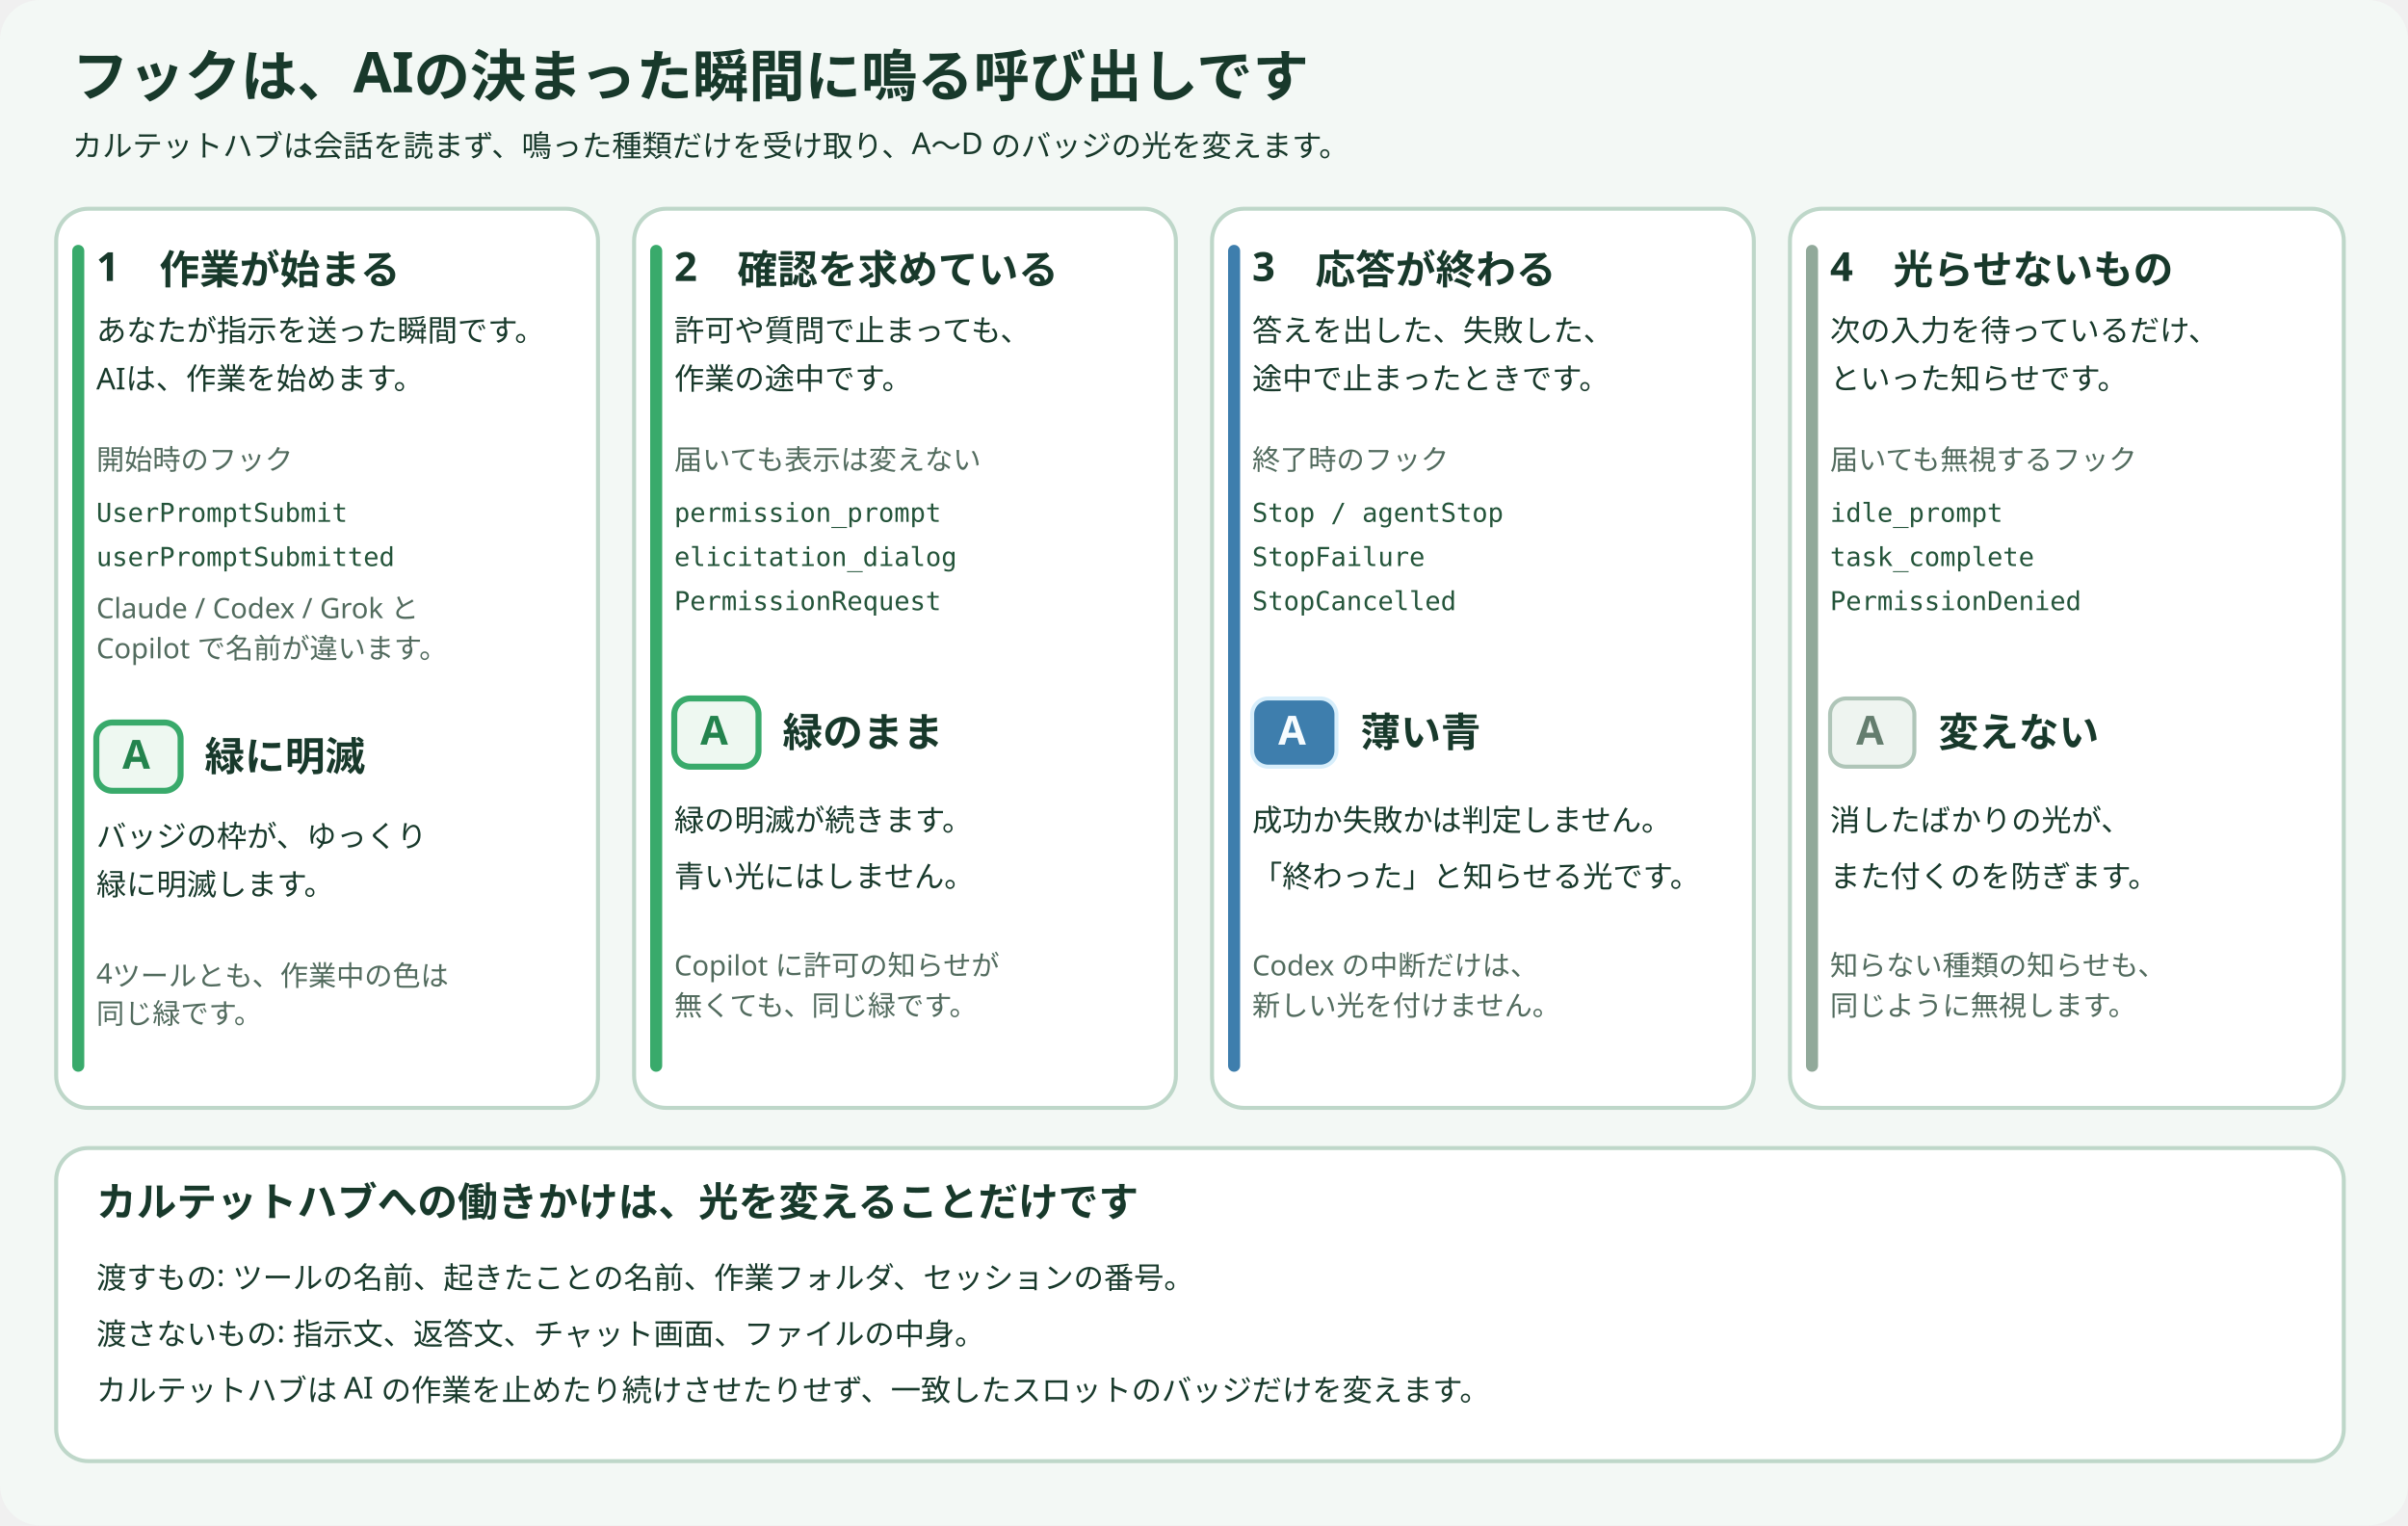
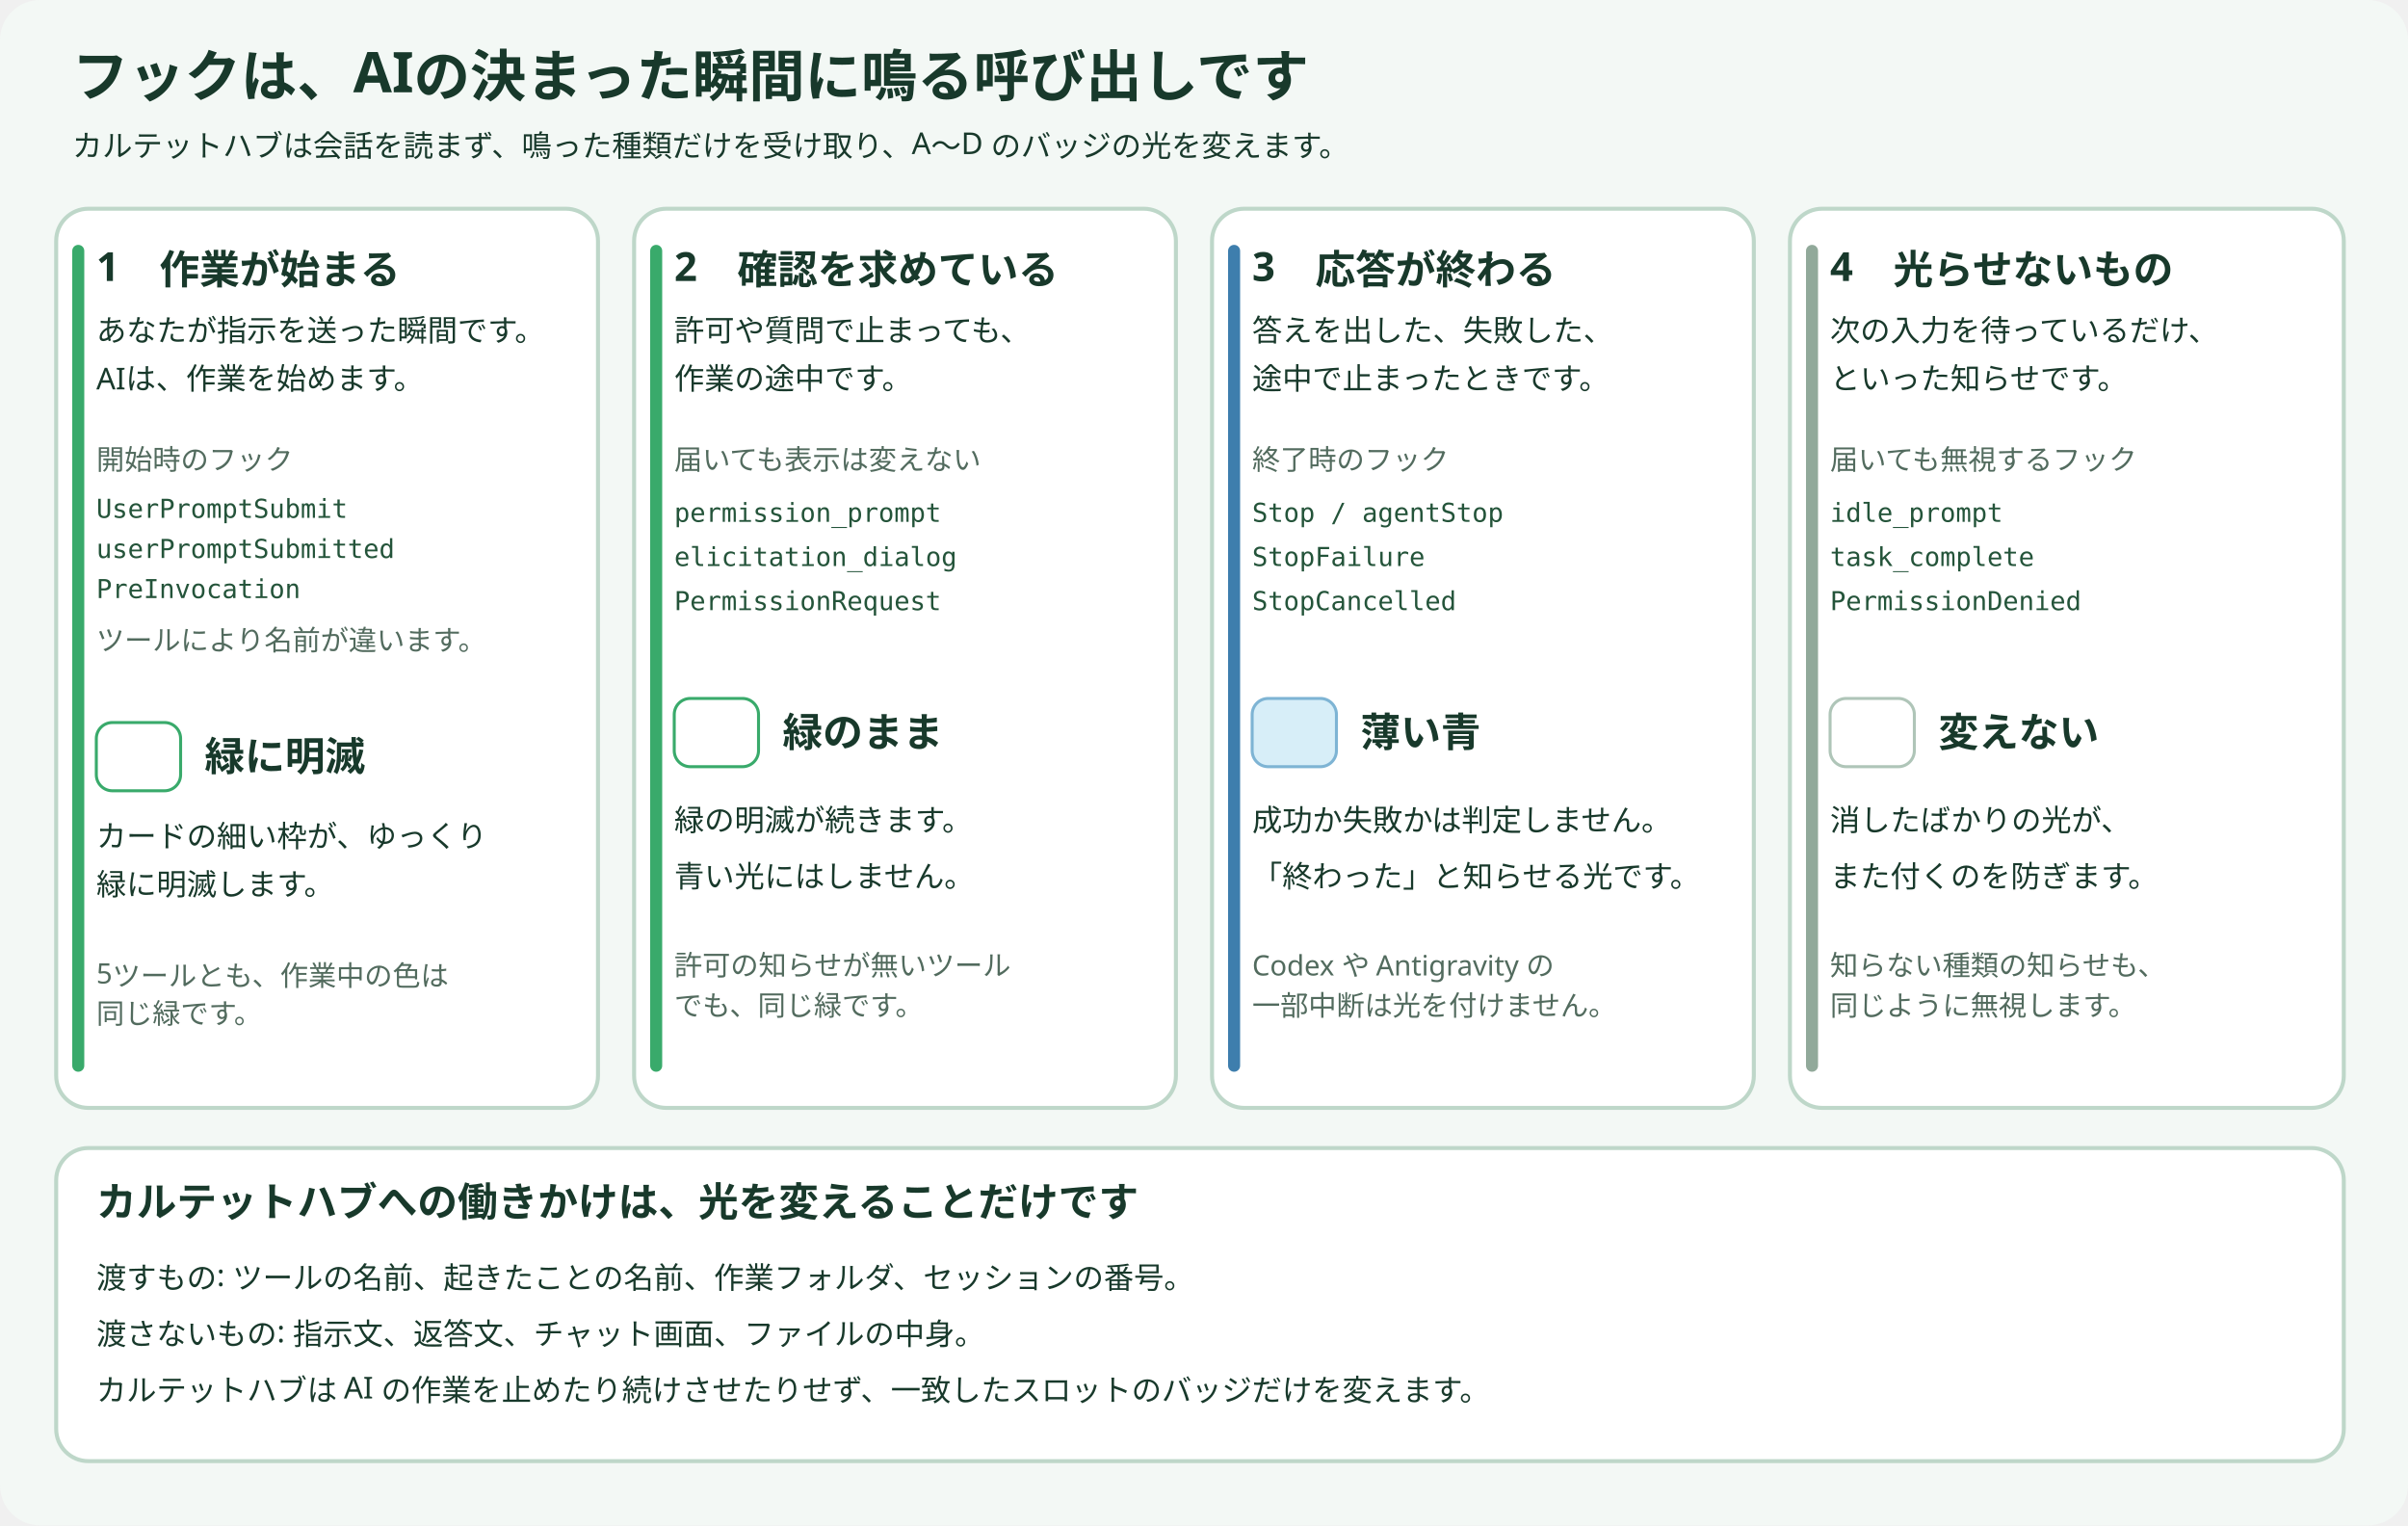
<svg xmlns="http://www.w3.org/2000/svg" width="1200" height="760" viewBox="0 0 1200 760" role="img" aria-labelledby="title desc">
  <defs>
    <style>
      text { font-family: "Yu Gothic UI", "Meiryo", sans-serif; fill: #18392b; }
      .title { font-size: 28px; font-weight: 700; }
      .heading { font-size: 20px; font-weight: 700; }
      .body { font-size: 15px; }
      .small { font-size: 14px; fill: #526b5e; }
      .code { font-family: Consolas, "Yu Gothic UI", monospace; font-size: 13px; fill: #24543a; }
      .card { fill: #ffffff; stroke: #bed7c9; stroke-width: 2; }
    </style>
  </defs>
  <rect width="1200" height="760" rx="20" fill="#f3f8f5" />
  <text x="36" y="48" class="title">フックは、AIの決まった瞬間に鳴る呼び出しです</text>
  <text x="36" y="78" class="body">カルテットハブは会話を読まず、鳴った種類だけを受け取り、A〜D のバッジの光を変えます。</text>
  <rect x="28" y="104" width="270" height="448" rx="16" class="card" />
  <rect x="36" y="122" width="6" height="412" rx="3" fill="#39aa6b" />
  <text x="48" y="140" class="heading">1　作業が始まる</text>
  <text x="48" y="170" class="body">あなたが指示を送った瞬間です。</text>
  <text x="48" y="194" class="body">AIは、作業を始めます。</text>
  <text x="48" y="234" class="small">開始時のフック</text>
-   <text x="48" y="260" class="code">UserPromptSubmit</text>
-   <text x="48" y="282" class="code">userPromptSubmitted</text>
-   <text x="48" y="308" class="small">Claude / Codex / Grok と</text>
-   <text x="48" y="328" class="small">Copilot で名前が違います。</text>
-   <rect x="48" y="360" width="42" height="34" rx="8" fill="#eef8f1" stroke="#39aa6b" stroke-width="3" />
-   <text x="61" y="383" class="heading" style="fill:#23834d">A</text>
+   <text x="48" y="258" class="code">UserPromptSubmit</text>
+   <text x="48" y="278" class="code">userPromptSubmitted</text>
+   <text x="48" y="298" class="code">PreInvocation</text>
+   <text x="48" y="324" class="small">ツールにより名前が違います。</text>
+   <rect x="48" y="360" width="42" height="34" rx="8" fill="none" stroke="#39aa6b" stroke-width="1.5" />
  <text x="102" y="384" class="heading">緑に明滅</text>
-   <text x="48" y="422" class="body">バッジの枠が、ゆっくり</text>
+   <text x="48" y="422" class="body">カードの細い枠が、ゆっくり</text>
  <text x="48" y="446" class="body">緑に明滅します。</text>
-   <text x="48" y="490" class="small">4ツールとも、作業中の色は</text>
+   <text x="48" y="490" class="small">5ツールとも、作業中の色は</text>
  <text x="48" y="510" class="small">同じ緑です。</text>
  <rect x="316" y="104" width="270" height="448" rx="16" class="card" />
  <rect x="324" y="122" width="6" height="412" rx="3" fill="#39aa6b" />
  <text x="336" y="140" class="heading">2　確認を求めている</text>
  <text x="336" y="170" class="body">許可や質問で止まっても、</text>
  <text x="336" y="194" class="body">作業の途中です。</text>
  <text x="336" y="234" class="small">届いても表示は変えない</text>
  <text x="336" y="260" class="code">permission_prompt</text>
  <text x="336" y="282" class="code">elicitation_dialog</text>
  <text x="336" y="304" class="code">PermissionRequest</text>
-   <rect x="336" y="348" width="42" height="34" rx="8" fill="#eef8f1" stroke="#39aa6b" stroke-width="3" />
-   <text x="349" y="371" class="heading" style="fill:#23834d">A</text>
+   <rect x="336" y="348" width="42" height="34" rx="8" fill="none" stroke="#39aa6b" stroke-width="1.5" />
  <text x="390" y="372" class="heading">緑のまま</text>
  <text x="336" y="414" class="body">緑の明滅が続きます。</text>
  <text x="336" y="442" class="body">青い光にはしません。</text>
-   <text x="336" y="486" class="small">Copilot に許可の知らせが</text>
-   <text x="336" y="506" class="small">無くても、同じ緑です。</text>
+   <text x="336" y="486" class="small">許可の知らせが無いツール</text>
+   <text x="336" y="506" class="small">でも、同じ緑です。</text>
  <rect x="604" y="104" width="270" height="448" rx="16" class="card" />
  <rect x="612" y="122" width="6" height="412" rx="3" fill="#3E7EAD" />
  <text x="624" y="140" class="heading">3　応答が終わる</text>
  <text x="624" y="170" class="body">答えを出した、失敗した、</text>
  <text x="624" y="194" class="body">途中で止まったときです。</text>
  <text x="624" y="234" class="small">終了時のフック</text>
  <text x="624" y="260" class="code">Stop / agentStop</text>
  <text x="624" y="282" class="code">StopFailure</text>
  <text x="624" y="304" class="code">StopCancelled</text>
-   <rect x="624" y="348" width="42" height="34" rx="8" fill="#3E7EAD" stroke="#D7EEFB" stroke-width="2" />
-   <text x="637" y="371" class="heading" style="fill:#F7FCFF">A</text>
+   <rect x="624" y="348" width="42" height="34" rx="8" fill="#d7eef8" stroke="#7eb4d4" stroke-width="1.5" />
  <text x="678" y="372" class="heading">薄い青</text>
  <text x="624" y="414" class="body">成功か失敗かは判定しません。</text>
  <text x="624" y="442" class="body">「終わった」と知らせる光です。</text>
-   <text x="624" y="486" class="small">Codex の中断だけは、</text>
-   <text x="624" y="506" class="small">新しい光を付けません。</text>
+   <text x="624" y="486" class="small">Codex や Antigravity の</text>
+   <text x="624" y="506" class="small">一部中断は光を付けません。</text>
  <rect x="892" y="104" width="276" height="448" rx="16" class="card" />
  <rect x="900" y="122" width="6" height="412" rx="3" fill="#91A99A" />
  <text x="912" y="140" class="heading">4　光らせないもの</text>
  <text x="912" y="170" class="body">次の入力を待っているだけ、</text>
  <text x="912" y="194" class="body">といった知らせです。</text>
  <text x="912" y="234" class="small">届いても無視するフック</text>
  <text x="912" y="260" class="code">idle_prompt</text>
  <text x="912" y="282" class="code">task_complete</text>
  <text x="912" y="304" class="code">PermissionDenied</text>
-   <rect x="912" y="348" width="42" height="34" rx="8" fill="#eef4f0" stroke="#afc5b8" stroke-width="2" />
-   <text x="925" y="371" class="heading" style="fill:#647d6e">A</text>
+   <rect x="912" y="348" width="42" height="34" rx="8" fill="none" stroke="#afc5b8" stroke-width="1.5" />
  <text x="966" y="372" class="heading">変えない</text>
  <text x="912" y="414" class="body">消したばかりの光が、</text>
  <text x="912" y="442" class="body">また付くのを防ぎます。</text>
  <text x="912" y="486" class="small">知らない種類の知らせも、</text>
  <text x="912" y="506" class="small">同じように無視します。</text>
  <rect x="28" y="572" width="1140" height="156" rx="16" fill="#ffffff" stroke="#bed7c9" stroke-width="2" />
  <text x="48" y="606" class="heading">カルテットハブへの働きかけは、光を変えることだけです</text>
  <text x="48" y="642" class="body">渡すもの: ツールの名前、起きたことの名前、作業フォルダ、セッションの番号。</text>
  <text x="48" y="670" class="body">渡さないもの: 指示文、返答文、チャット画面、ファイルの中身。</text>
  <text x="48" y="698" class="body">カルテットハブは AI の作業を止めたり続けさせたりせず、一致したスロットのバッジだけを変えます。</text>
</svg>
